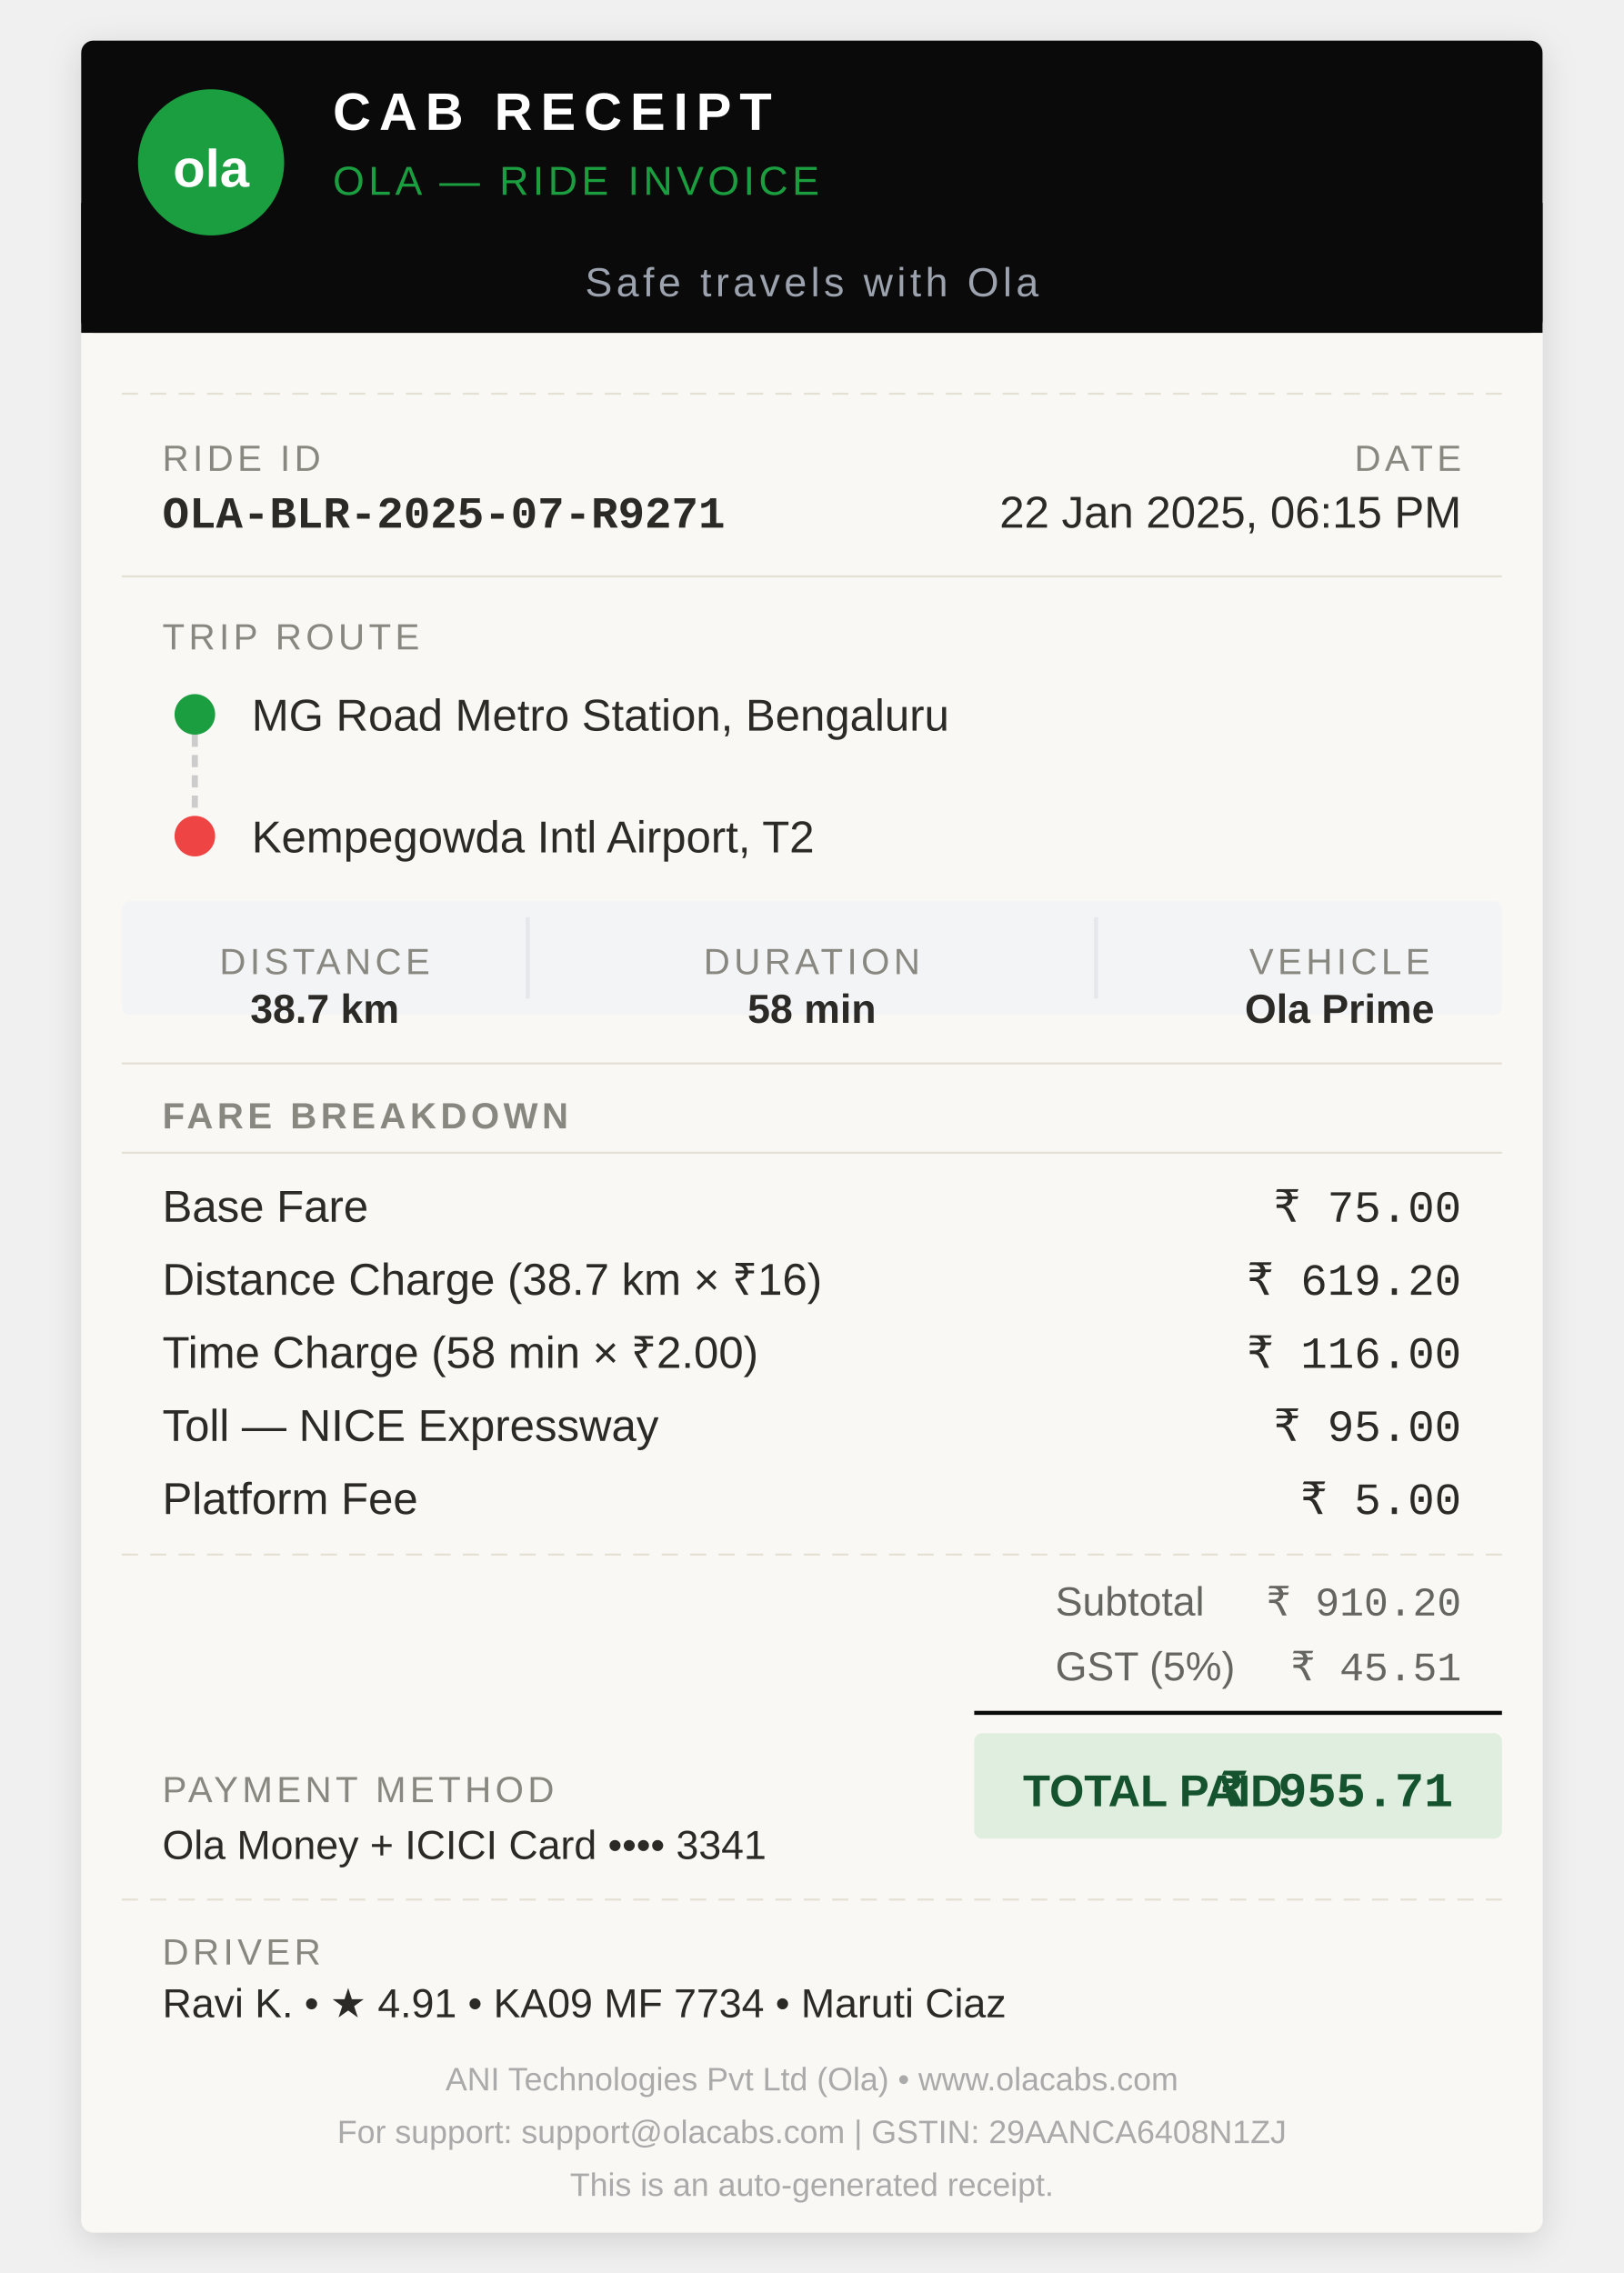
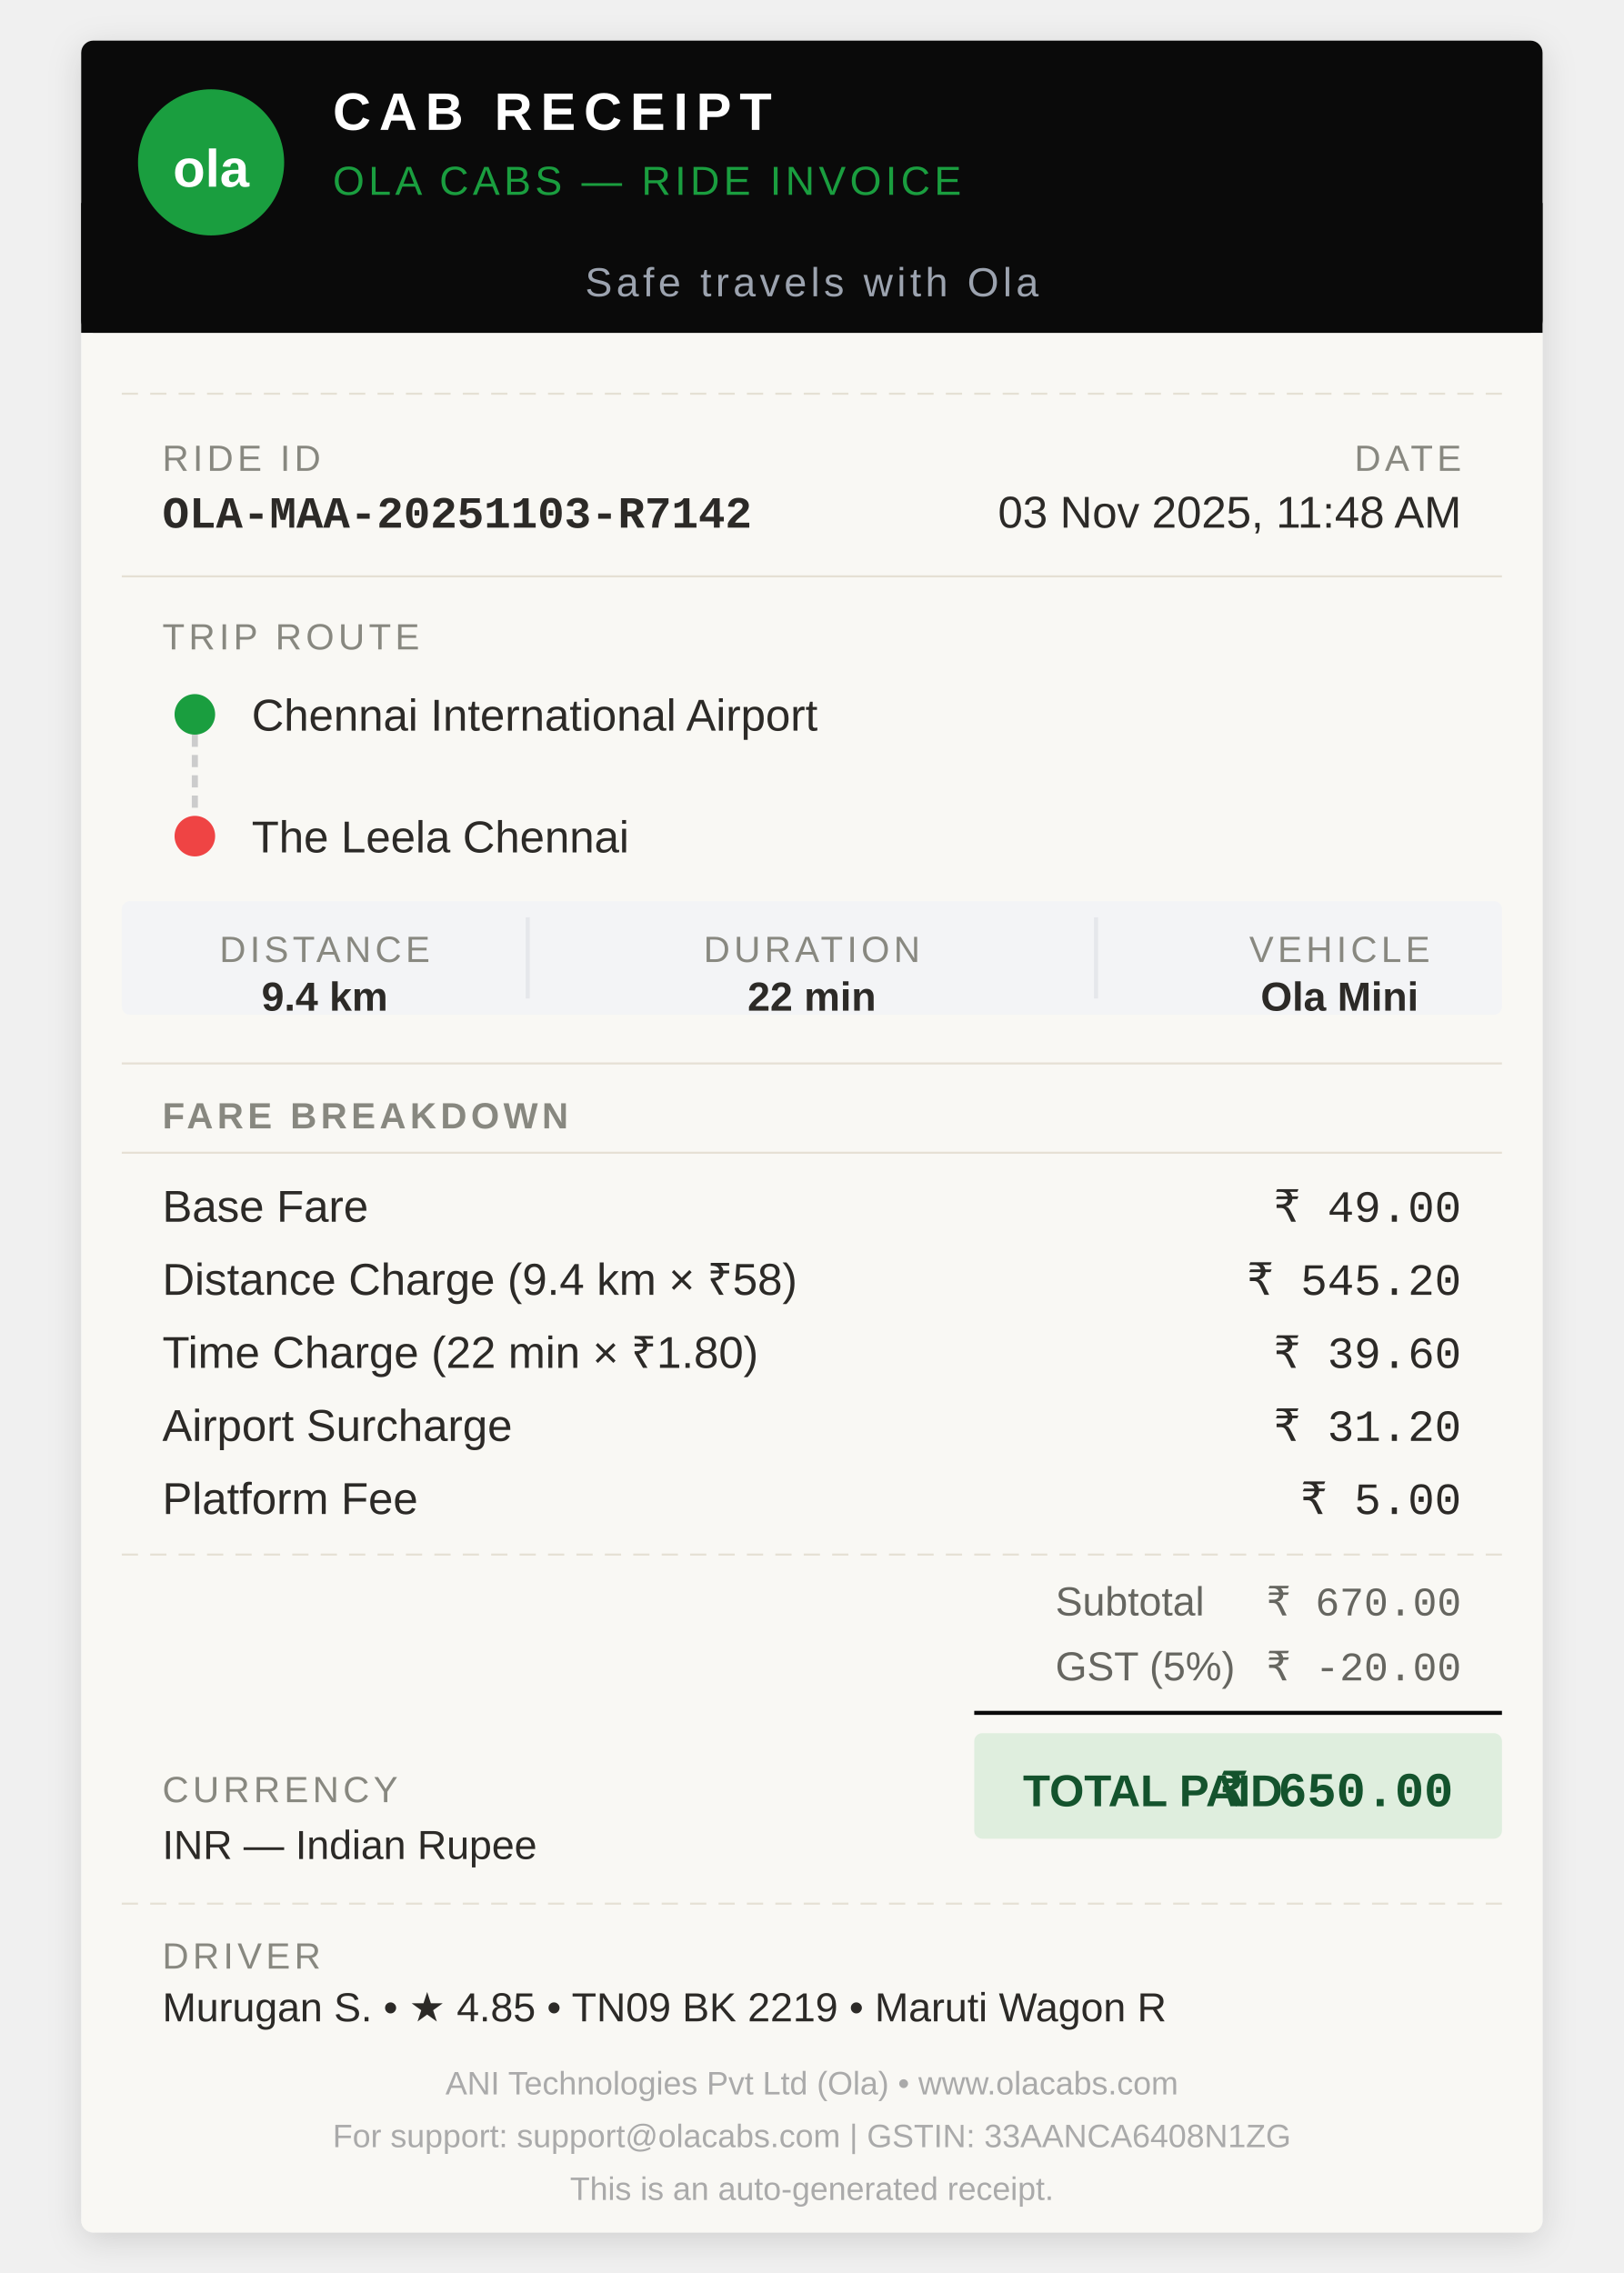
<svg xmlns="http://www.w3.org/2000/svg" width="400" height="560" viewBox="0 0 400 560">
  <defs>
    <filter id="paper-shadow">
      <feDropShadow dx="0" dy="2" stdDeviation="4" flood-color="#00000022" />
    </filter>
  </defs>
  <rect x="20" y="10" width="360" height="540" rx="3" ry="3" fill="#FAFAF7" filter="url(#paper-shadow)" />
  <rect x="20" y="10" width="360" height="540" rx="3" ry="3" fill="#EFEBE0" opacity="0.14" />
  <rect x="20" y="10" width="360" height="72" rx="3" ry="3" fill="#0A0A0A" />
  <rect x="20" y="50" width="360" height="32" fill="#0A0A0A" />
  <circle cx="52" cy="40" r="18" fill="#1A9E3F" />
  <text x="52" y="46" font-family="'Arial', sans-serif" font-size="13" font-weight="900" fill="#FFFFFF" text-anchor="middle">ola</text>
  <text x="82" y="32" font-family="'Arial', sans-serif" font-size="13" font-weight="700" fill="#FFFFFF" letter-spacing="2">CAB RECEIPT</text>
-   <text x="82" y="48" font-family="'Arial', sans-serif" font-size="10" fill="#1A9E3F" letter-spacing="1">OLA — RIDE INVOICE</text>
+   <text x="82" y="48" font-family="'Arial', sans-serif" font-size="10" fill="#1A9E3F" letter-spacing="1">OLA CABS — RIDE INVOICE</text>
  <text x="200" y="73" font-family="'Arial', sans-serif" font-size="10" fill="#9CA3AF" text-anchor="middle" letter-spacing="1">Safe travels with Ola</text>
  <line x1="30" y1="97" x2="370" y2="97" stroke="#E5E0D4" stroke-width="0.5" stroke-dasharray="4,3" />
  <text x="40" y="116" font-family="'Arial', sans-serif" font-size="9" fill="#888880" letter-spacing="1">RIDE ID</text>
-   <text x="40" y="130" font-family="'Courier New', monospace" font-size="11" font-weight="700" fill="#2C2A27">OLA-BLR-2025-07-R9271</text>
+   <text x="40" y="130" font-family="'Courier New', monospace" font-size="11" font-weight="700" fill="#2C2A27">OLA-MAA-20251103-R7142</text>
  <text x="360" y="116" font-family="'Arial', sans-serif" font-size="9" fill="#888880" text-anchor="end" letter-spacing="1">DATE</text>
-   <text x="360" y="130" font-family="'Arial', sans-serif" font-size="11" fill="#2C2A27" text-anchor="end">22 Jan 2025, 06:15 PM</text>
+   <text x="360" y="130" font-family="'Arial', sans-serif" font-size="11" fill="#2C2A27" text-anchor="end">03 Nov 2025, 11:48 AM</text>
  <line x1="30" y1="142" x2="370" y2="142" stroke="#E5E0D4" stroke-width="0.5" />
  <text x="40" y="160" font-family="'Arial', sans-serif" font-size="9" fill="#888880" letter-spacing="1">TRIP ROUTE</text>
  <circle cx="48" cy="176" r="5" fill="#1A9E3F" />
-   <text x="62" y="180" font-family="'Arial', sans-serif" font-size="11" fill="#2C2A27">MG Road Metro Station, Bengaluru</text>
+   <text x="62" y="180" font-family="'Arial', sans-serif" font-size="11" fill="#2C2A27">Chennai International Airport</text>
  <line x1="48" y1="181" x2="48" y2="201" stroke="#CCCCCC" stroke-width="1.5" stroke-dasharray="3,2" />
  <circle cx="48" cy="206" r="5" fill="#EF4444" />
-   <text x="62" y="210" font-family="'Arial', sans-serif" font-size="11" fill="#2C2A27">Kempegowda Intl Airport, T2</text>
+   <text x="62" y="210" font-family="'Arial', sans-serif" font-size="11" fill="#2C2A27">The Leela Chennai</text>
  <rect x="30" y="222" width="340" height="28" rx="2" fill="#F3F4F6" />
-   <text x="80" y="240" font-family="'Arial', sans-serif" font-size="9" fill="#888880" text-anchor="middle" letter-spacing="1">DISTANCE</text>
-   <text x="80" y="252" font-family="'Arial', sans-serif" font-size="10" font-weight="700" fill="#2C2A27" text-anchor="middle">38.7 km</text>
+   <text x="80" y="237" font-family="'Arial', sans-serif" font-size="9" fill="#888880" text-anchor="middle" letter-spacing="1">DISTANCE</text>
+   <text x="80" y="249" font-family="'Arial', sans-serif" font-size="10" font-weight="700" fill="#2C2A27" text-anchor="middle">9.4 km</text>
  <line x1="130" y1="226" x2="130" y2="246" stroke="#E5E7EB" stroke-width="1" />
-   <text x="200" y="240" font-family="'Arial', sans-serif" font-size="9" fill="#888880" text-anchor="middle" letter-spacing="1">DURATION</text>
-   <text x="200" y="252" font-family="'Arial', sans-serif" font-size="10" font-weight="700" fill="#2C2A27" text-anchor="middle">58 min</text>
+   <text x="200" y="237" font-family="'Arial', sans-serif" font-size="9" fill="#888880" text-anchor="middle" letter-spacing="1">DURATION</text>
+   <text x="200" y="249" font-family="'Arial', sans-serif" font-size="10" font-weight="700" fill="#2C2A27" text-anchor="middle">22 min</text>
  <line x1="270" y1="226" x2="270" y2="246" stroke="#E5E7EB" stroke-width="1" />
-   <text x="330" y="240" font-family="'Arial', sans-serif" font-size="9" fill="#888880" text-anchor="middle" letter-spacing="1">VEHICLE</text>
-   <text x="330" y="252" font-family="'Arial', sans-serif" font-size="10" font-weight="700" fill="#2C2A27" text-anchor="middle">Ola Prime</text>
+   <text x="330" y="237" font-family="'Arial', sans-serif" font-size="9" fill="#888880" text-anchor="middle" letter-spacing="1">VEHICLE</text>
+   <text x="330" y="249" font-family="'Arial', sans-serif" font-size="10" font-weight="700" fill="#2C2A27" text-anchor="middle">Ola Mini</text>
  <line x1="30" y1="262" x2="370" y2="262" stroke="#E5E0D4" stroke-width="0.5" />
  <text x="40" y="278" font-family="'Arial', sans-serif" font-size="9" font-weight="700" fill="#888880" letter-spacing="1">FARE BREAKDOWN</text>
  <line x1="30" y1="284" x2="370" y2="284" stroke="#E5E0D4" stroke-width="0.5" />
  <text x="40" y="301" font-family="'Arial', sans-serif" font-size="11" fill="#2C2A27">Base Fare</text>
-   <text x="360" y="301" font-family="'Courier New', monospace" font-size="11" fill="#2C2A27" text-anchor="end">₹  75.00</text>
-   <text x="40" y="319" font-family="'Arial', sans-serif" font-size="11" fill="#2C2A27">Distance Charge (38.7 km × ₹16)</text>
-   <text x="360" y="319" font-family="'Courier New', monospace" font-size="11" fill="#2C2A27" text-anchor="end">₹ 619.20</text>
-   <text x="40" y="337" font-family="'Arial', sans-serif" font-size="11" fill="#2C2A27">Time Charge (58 min × ₹2.00)</text>
-   <text x="360" y="337" font-family="'Courier New', monospace" font-size="11" fill="#2C2A27" text-anchor="end">₹ 116.00</text>
-   <text x="40" y="355" font-family="'Arial', sans-serif" font-size="11" fill="#2C2A27">Toll — NICE Expressway</text>
-   <text x="360" y="355" font-family="'Courier New', monospace" font-size="11" fill="#2C2A27" text-anchor="end">₹  95.00</text>
+   <text x="360" y="301" font-family="'Courier New', monospace" font-size="11" fill="#2C2A27" text-anchor="end">₹  49.00</text>
+   <text x="40" y="319" font-family="'Arial', sans-serif" font-size="11" fill="#2C2A27">Distance Charge (9.4 km × ₹58)</text>
+   <text x="360" y="319" font-family="'Courier New', monospace" font-size="11" fill="#2C2A27" text-anchor="end">₹ 545.20</text>
+   <text x="40" y="337" font-family="'Arial', sans-serif" font-size="11" fill="#2C2A27">Time Charge (22 min × ₹1.80)</text>
+   <text x="360" y="337" font-family="'Courier New', monospace" font-size="11" fill="#2C2A27" text-anchor="end">₹  39.60</text>
+   <text x="40" y="355" font-family="'Arial', sans-serif" font-size="11" fill="#2C2A27">Airport Surcharge</text>
+   <text x="360" y="355" font-family="'Courier New', monospace" font-size="11" fill="#2C2A27" text-anchor="end">₹  31.20</text>
  <text x="40" y="373" font-family="'Arial', sans-serif" font-size="11" fill="#2C2A27">Platform Fee</text>
  <text x="360" y="373" font-family="'Courier New', monospace" font-size="11" fill="#2C2A27" text-anchor="end">₹   5.00</text>
  <line x1="30" y1="383" x2="370" y2="383" stroke="#E5E0D4" stroke-width="0.5" stroke-dasharray="4,3" />
  <text x="260" y="398" font-family="'Arial', sans-serif" font-size="10" fill="#666660">Subtotal</text>
-   <text x="360" y="398" font-family="'Courier New', monospace" font-size="10" fill="#666660" text-anchor="end">₹ 910.20</text>
+   <text x="360" y="398" font-family="'Courier New', monospace" font-size="10" fill="#666660" text-anchor="end">₹ 670.00</text>
  <text x="260" y="414" font-family="'Arial', sans-serif" font-size="10" fill="#666660">GST (5%)</text>
-   <text x="360" y="414" font-family="'Courier New', monospace" font-size="10" fill="#666660" text-anchor="end">₹  45.51</text>
+   <text x="360" y="414" font-family="'Courier New', monospace" font-size="10" fill="#666660" text-anchor="end">₹ -20.00</text>
  <line x1="240" y1="422" x2="370" y2="422" stroke="#0A0A0A" stroke-width="1" />
  <rect x="240" y="427" width="130" height="26" rx="2" fill="#1A9E3F" opacity="0.12" />
  <text x="252" y="445" font-family="'Arial', sans-serif" font-size="11" font-weight="700" fill="#14532D">TOTAL PAID</text>
-   <text x="358" y="445" font-family="'Courier New', monospace" font-size="12" font-weight="700" fill="#14532D" text-anchor="end">₹ 955.71</text>
-   <text x="40" y="444" font-family="'Arial', sans-serif" font-size="9" fill="#888880" letter-spacing="1">PAYMENT METHOD</text>
-   <text x="40" y="458" font-family="'Arial', sans-serif" font-size="10" fill="#2C2A27">Ola Money + ICICI Card •••• 3341</text>
-   <line x1="30" y1="468" x2="370" y2="468" stroke="#E5E0D4" stroke-width="0.5" stroke-dasharray="4,3" />
-   <text x="40" y="484" font-family="'Arial', sans-serif" font-size="9" fill="#888880" letter-spacing="1">DRIVER</text>
-   <text x="40" y="497" font-family="'Arial', sans-serif" font-size="10" fill="#2C2A27">Ravi K.  •  ★ 4.91  •  KA09 MF 7734  •  Maruti Ciaz</text>
-   <text x="200" y="515" font-family="'Arial', sans-serif" font-size="8" fill="#AAAAAA" text-anchor="middle">ANI Technologies Pvt Ltd (Ola) • www.olacabs.com</text>
-   <text x="200" y="528" font-family="'Arial', sans-serif" font-size="8" fill="#AAAAAA" text-anchor="middle">For support: support@olacabs.com  |  GSTIN: 29AANCA6408N1ZJ</text>
-   <text x="200" y="541" font-family="'Arial', sans-serif" font-size="8" fill="#AAAAAA" text-anchor="middle">This is an auto-generated receipt.</text>
+   <text x="358" y="445" font-family="'Courier New', monospace" font-size="12" font-weight="700" fill="#14532D" text-anchor="end">₹ 650.00</text>
+   <text x="40" y="444" font-family="'Arial', sans-serif" font-size="9" fill="#888880" letter-spacing="1">CURRENCY</text>
+   <text x="40" y="458" font-family="'Arial', sans-serif" font-size="10" fill="#2C2A27">INR — Indian Rupee</text>
+   <line x1="30" y1="469" x2="370" y2="469" stroke="#E5E0D4" stroke-width="0.5" stroke-dasharray="4,3" />
+   <text x="40" y="485" font-family="'Arial', sans-serif" font-size="9" fill="#888880" letter-spacing="1">DRIVER</text>
+   <text x="40" y="498" font-family="'Arial', sans-serif" font-size="10" fill="#2C2A27">Murugan S.  •  ★ 4.85  •  TN09 BK 2219  •  Maruti Wagon R</text>
+   <text x="200" y="516" font-family="'Arial', sans-serif" font-size="8" fill="#AAAAAA" text-anchor="middle">ANI Technologies Pvt Ltd (Ola) • www.olacabs.com</text>
+   <text x="200" y="529" font-family="'Arial', sans-serif" font-size="8" fill="#AAAAAA" text-anchor="middle">For support: support@olacabs.com  |  GSTIN: 33AANCA6408N1ZG</text>
+   <text x="200" y="542" font-family="'Arial', sans-serif" font-size="8" fill="#AAAAAA" text-anchor="middle">This is an auto-generated receipt.</text>
</svg>
